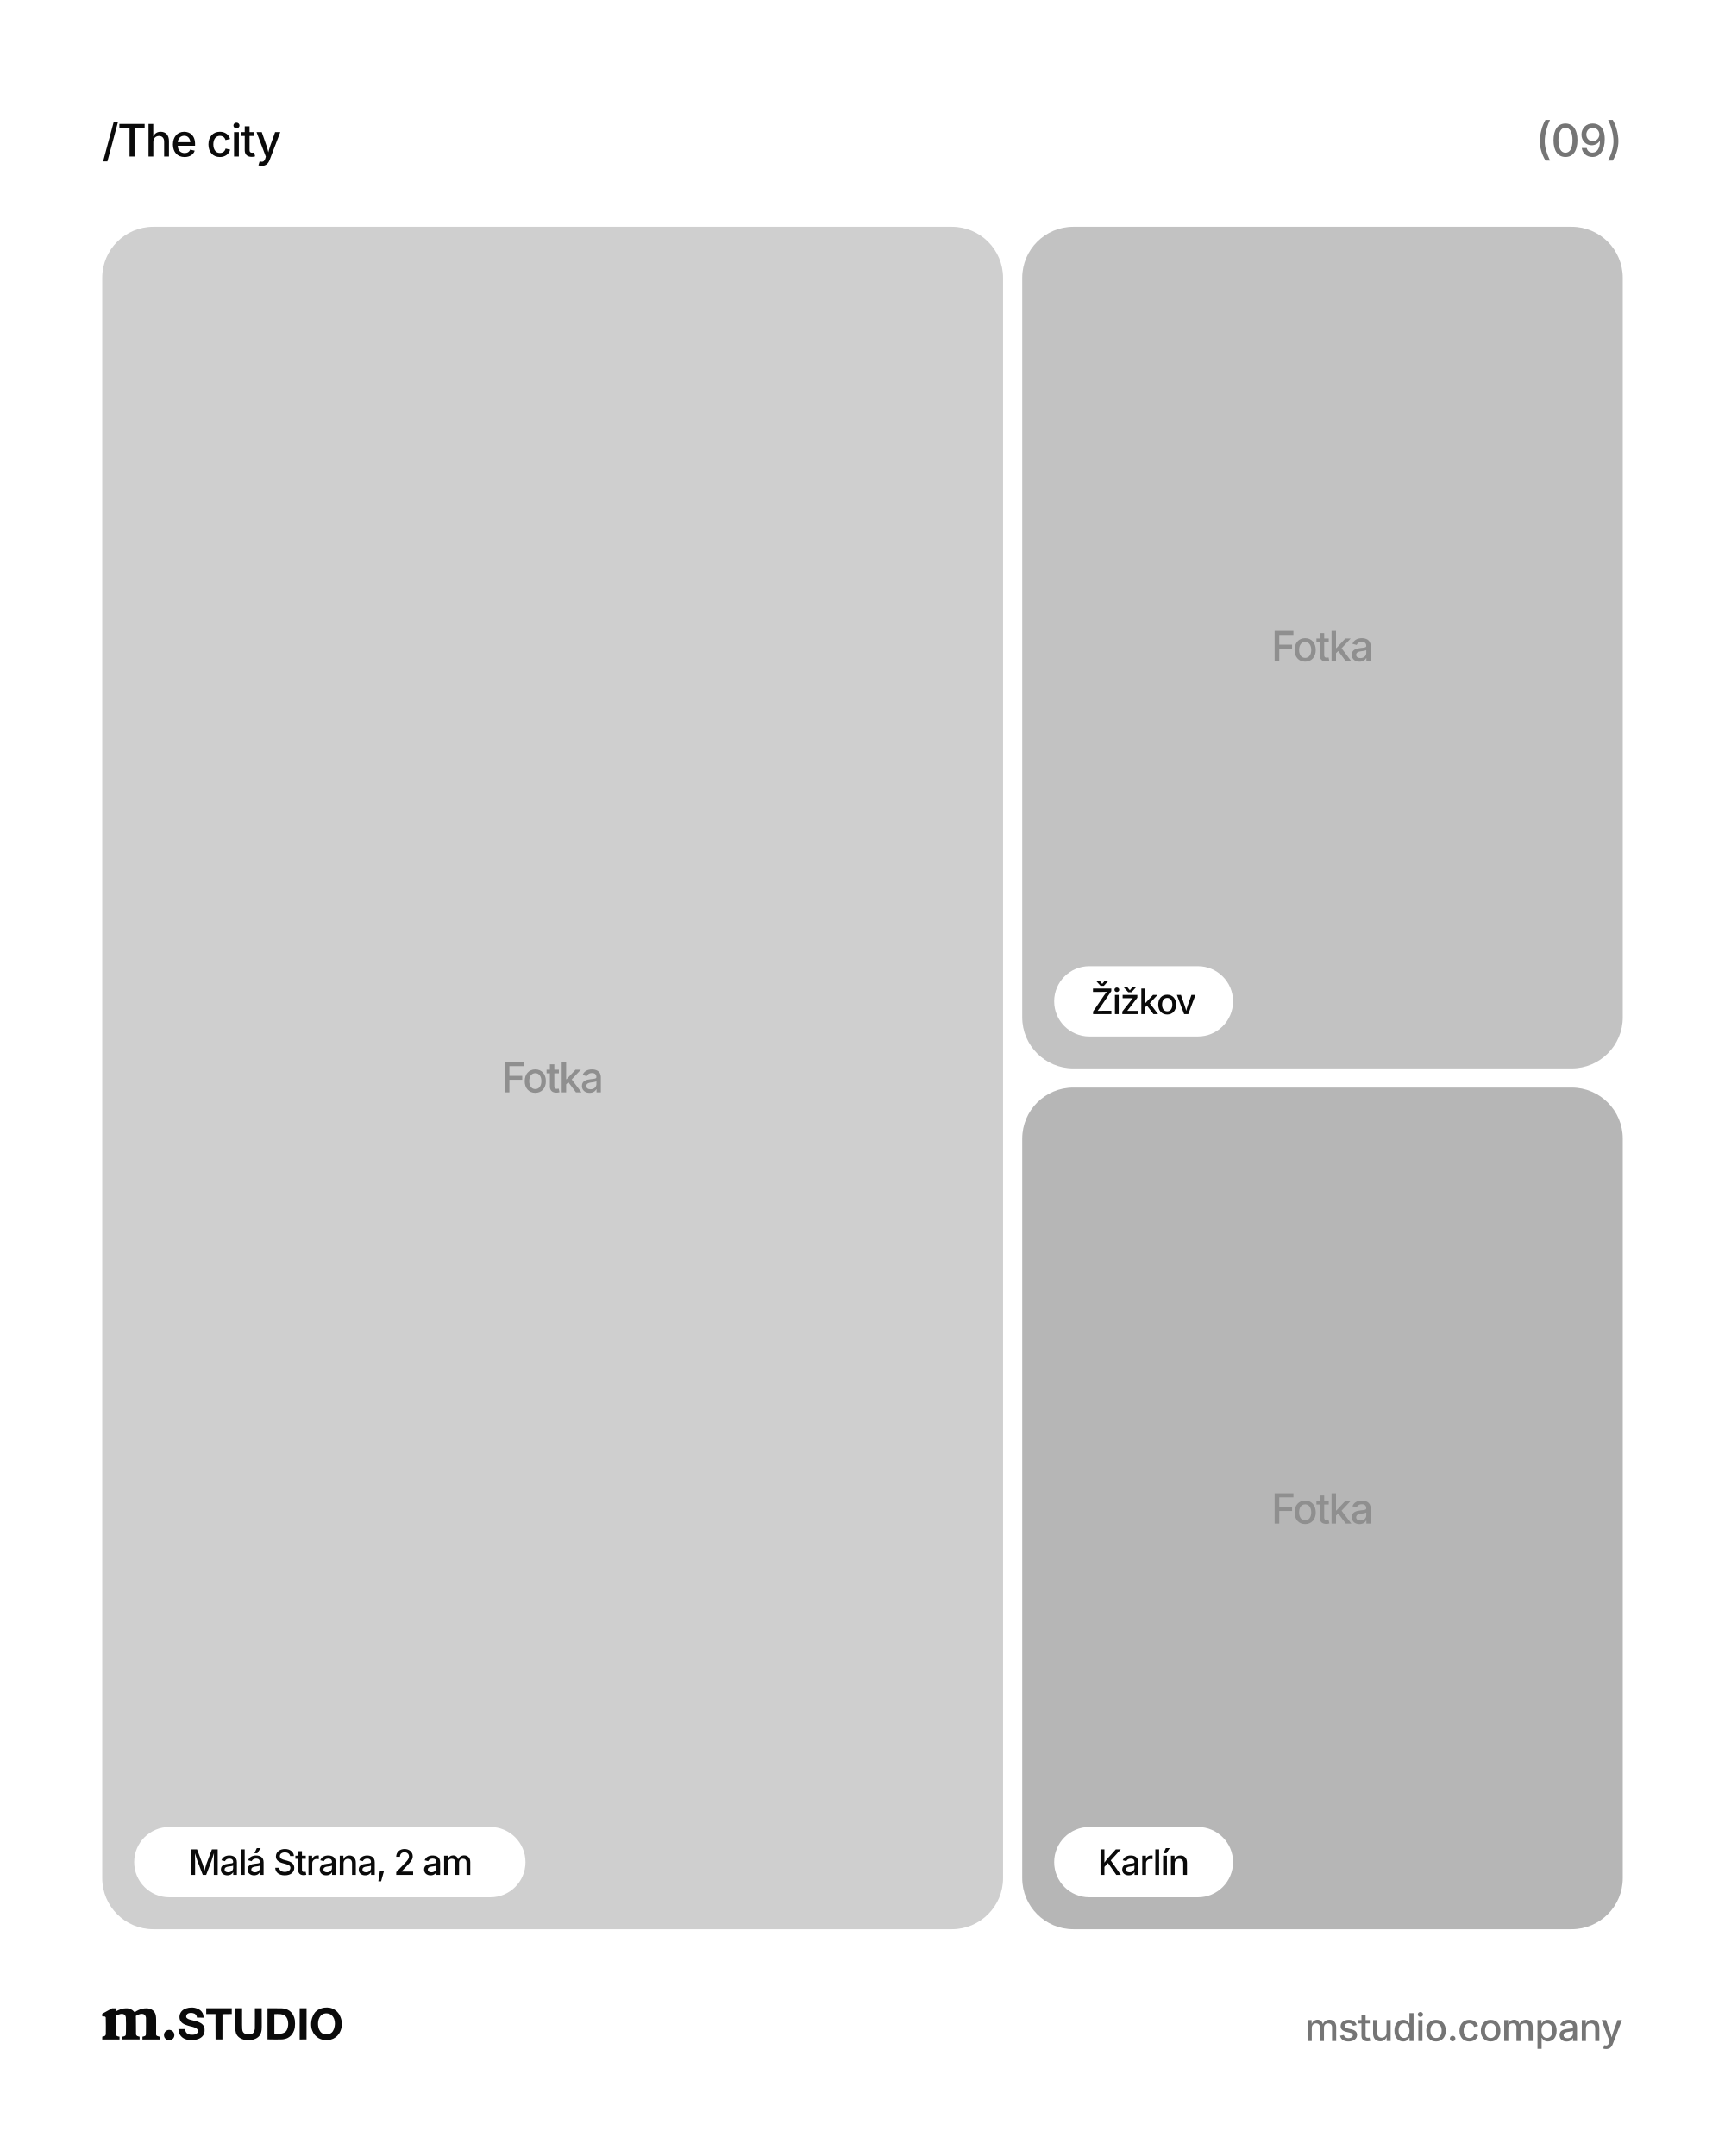
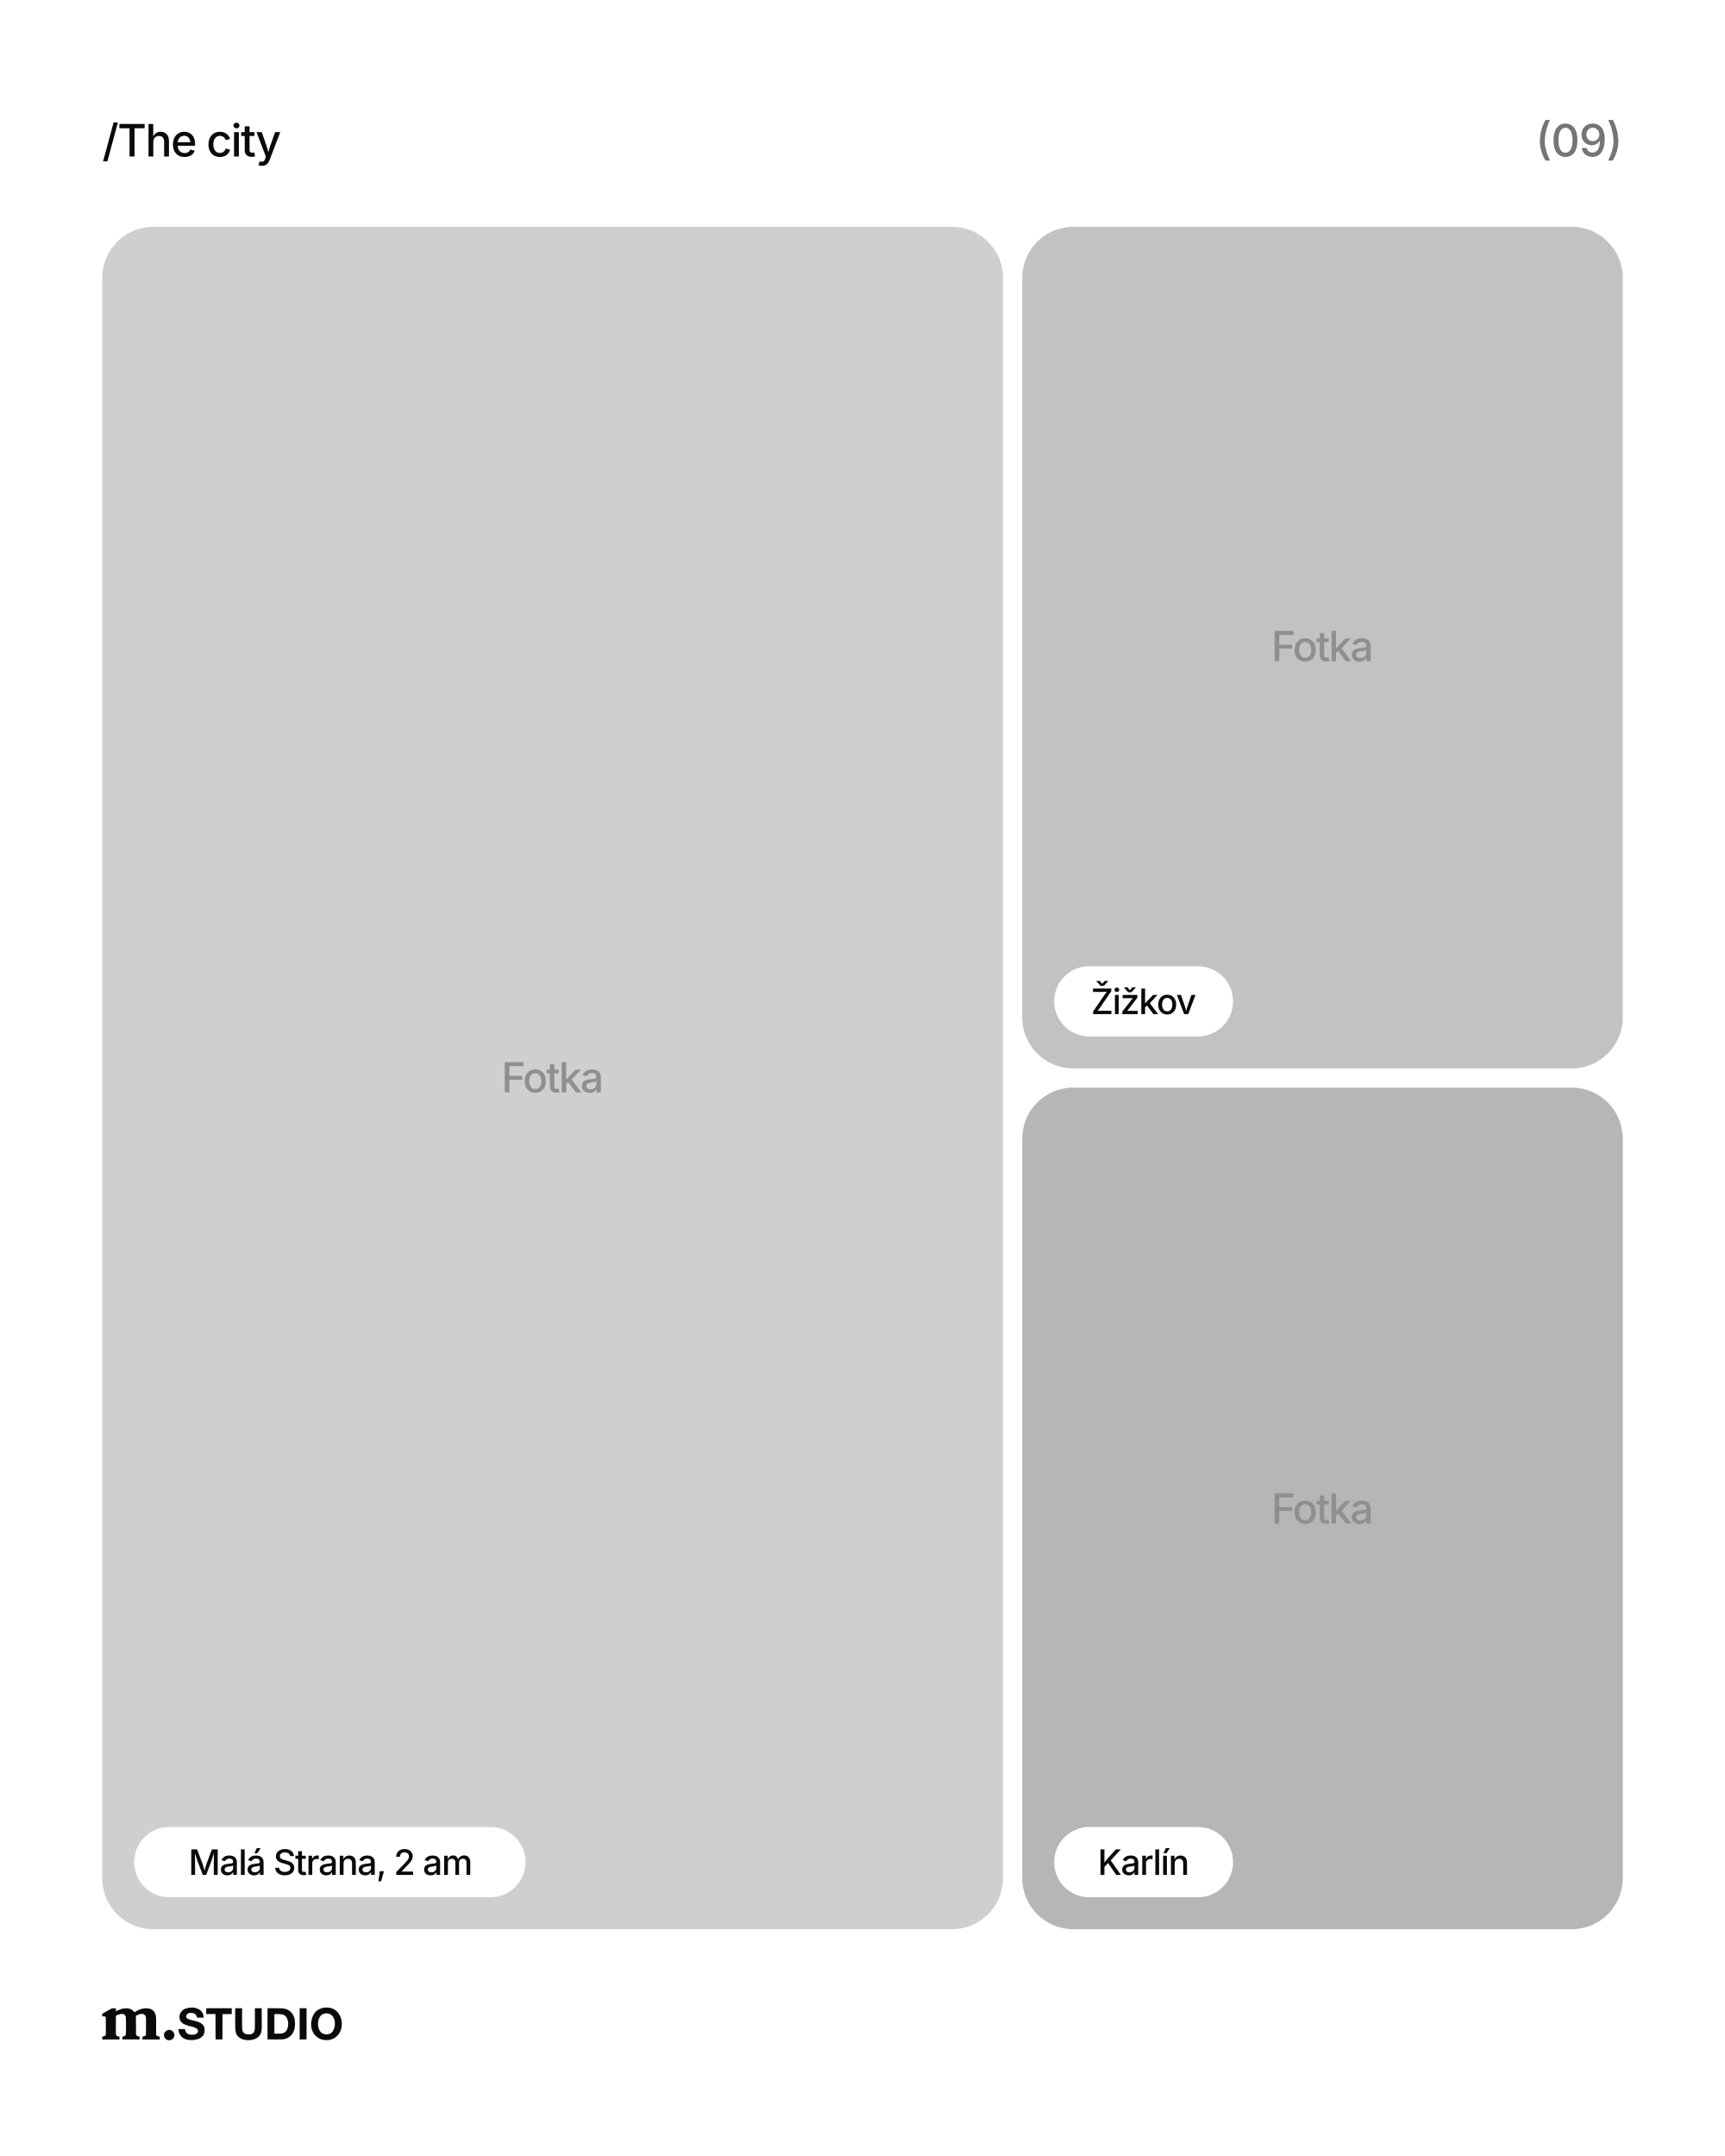
<svg xmlns="http://www.w3.org/2000/svg" width="1080" height="1350" viewBox="0 0 1080 1350">
  <rect id="Background" width="1080" height="1350" fill="#FFFFFF" />
  <g id="Section label">
    <text id="Label" x="64" y="98" font-family="Inter" font-size="28" font-weight="500" letter-spacing="-0.84" fill="#0A0A0A" text-anchor="start">/The city</text>
    <text id="Index" x="1016" y="98" font-family="Inter" font-size="28" font-weight="500" letter-spacing="-0.56" fill="#757575" text-anchor="end">(09)</text>
  </g>
  <rect id="Photo 1 – vložte obrázek" x="64" y="142" width="564" height="1066" rx="32" fill="#CFCFCF" />
  <text id="Hint – smazat" x="346" y="684" font-family="Inter" font-size="26" font-weight="500" letter-spacing="-1.04" fill="#8F8F8F" text-anchor="middle">Fotka</text>
  <g id="Tag – Malá Strana, 2 am">
    <rect x="84" y="1144" width="245" height="44" rx="22" fill="#FFFFFF" />
    <text x="207" y="1174" font-family="Inter" font-size="22" font-weight="500" letter-spacing="-0.66" fill="#0A0A0A" text-anchor="middle">Malá Strana, 2 am</text>
  </g>
  <rect id="Photo 2 – vložte obrázek" x="640" y="142" width="376" height="527" rx="32" fill="#C2C2C2" />
  <text id="Hint – smazat" x="828" y="414" font-family="Inter" font-size="26" font-weight="500" letter-spacing="-1.04" fill="#8F8F8F" text-anchor="middle">Fotka</text>
  <g id="Tag – Žižkov">
    <rect x="660" y="605" width="112" height="44" rx="22" fill="#FFFFFF" />
    <text x="716" y="635" font-family="Inter" font-size="22" font-weight="500" letter-spacing="-0.66" fill="#0A0A0A" text-anchor="middle">Žižkov</text>
  </g>
  <rect id="Photo 3 – vložte obrázek" x="640" y="681" width="376" height="527" rx="32" fill="#B6B6B6" />
  <text id="Hint – smazat" x="828" y="954" font-family="Inter" font-size="26" font-weight="500" letter-spacing="-1.04" fill="#8F8F8F" text-anchor="middle">Fotka</text>
  <g id="Tag – Karlín">
    <rect x="660" y="1144" width="112" height="44" rx="22" fill="#FFFFFF" />
    <text x="716" y="1174" font-family="Inter" font-size="22" font-weight="500" letter-spacing="-0.66" fill="#0A0A0A" text-anchor="middle">Karlín</text>
  </g>
  <g id="Footer">
    <g id="Logo m.STUDIO" transform="translate(64 1257) scale(0.04688)">
      <path fill="#0A0A0A" fill-rule="evenodd" d="M 879.37 436.51 C 864.89 433.36 853.86 426.92 842.98 415.27 C 811.69 381.76 821.75 327.27 863.08 306.46 C 892.07 291.86 927.01 299.29 947.94 324.50 C 956.60 334.93 961.33 346.26 962.94 360.46 C 965.06 379.12 960.44 396.23 949.28 411.08 C 933.78 431.70 905.14 442.11 879.37 436.51 Z  M 1923.50 435.50 C 1865.42 428.80 1820.12 403.39 1796.67 364.36 C 1787.73 349.47 1783.24 335.24 1779.53 310.00 C 1779.33 308.62 1778.89 305.70 1778.56 303.50 C 1778.23 301.30 1777.32 289.91 1776.53 278.19 C 1775.37 260.72 1775.22 234.60 1775.72 133.44 L 1776.32 10.00 L 1822.14 10.00 L 1867.96 10.00 L 1867.77 132.25 C 1867.52 301.63 1868.01 308.39 1882.16 329.55 C 1893.75 346.88 1915.15 356.74 1945.90 358.92 C 1991.95 362.18 2019.65 348.13 2031.46 315.51 C 2034.10 308.24 2037.31 293.82 2038.60 283.50 C 2039.01 280.20 2039.23 217.31 2039.08 143.75 L 2038.80 10.00 L 2084.26 10.00 L 2129.71 10.00 L 2130.44 138.80 C 2131.16 264.20 2131.06 274.47 2128.85 297.50 C 2123.33 355.12 2098.21 392.75 2049.74 415.99 C 2013.48 433.39 1967.20 440.54 1923.50 435.50 Z  M 1173.00 435.29 C 1164.03 434.73 1140.11 431.03 1131.50 428.86 C 1100.40 421.02 1077.96 408.95 1058.40 389.53 C 1040.08 371.35 1029.18 351.32 1022.51 323.61 C 1019.76 312.17 1018.00 300.21 1018.00 292.92 L 1018.00 287.98 L 1061.66 288.24 L 1105.31 288.50 L 1106.98 296.50 C 1109.65 309.29 1111.89 315.92 1116.59 325.05 C 1131.38 353.75 1159.23 365.37 1209.32 363.72 C 1226.43 363.16 1231.86 362.07 1244.88 356.56 C 1259.75 350.27 1271.81 339.95 1276.78 329.25 C 1279.01 324.45 1279.46 322.09 1279.48 314.98 C 1279.50 307.32 1279.16 305.77 1276.18 299.71 C 1267.45 281.98 1248.37 270.04 1212.56 259.91 C 1204.89 257.74 1197.69 255.79 1196.56 255.56 C 1195.43 255.34 1191.35 254.40 1187.50 253.48 C 1183.65 252.56 1179.60 251.63 1178.50 251.41 C 1163.24 248.40 1132.49 238.77 1105.51 228.56 C 1084.18 220.48 1061.22 203.55 1049.70 187.42 C 1043.84 179.20 1037.18 164.28 1034.34 153.00 C 1030.79 138.90 1030.58 117.28 1033.86 103.73 C 1040.18 77.68 1049.95 60.03 1067.32 43.33 C 1082.54 28.69 1097.58 19.99 1121.00 12.28 C 1145.06 4.36 1167.80 0.70 1193.00 0.69 C 1221.60 0.69 1245.09 4.95 1269.00 14.48 C 1284.23 20.55 1298.68 28.58 1309.45 36.98 C 1322.01 46.76 1334.98 62.69 1341.62 76.50 C 1348.51 90.83 1353.96 115.16 1353.99 131.76 L 1354.00 136.02 L 1309.82 135.76 L 1265.64 135.50 L 1263.96 127.00 C 1260.81 111.15 1257.26 104.12 1247.11 93.65 C 1236.14 82.33 1226.19 77.65 1205.34 73.97 C 1191.31 71.50 1180.25 71.47 1166.92 73.88 C 1143.86 78.06 1133.33 85.48 1124.76 103.63 C 1120.52 112.62 1119.69 124.25 1122.79 131.26 C 1128.10 143.26 1143.56 153.66 1167.50 161.32 C 1171.90 162.72 1183.83 165.90 1194.00 168.37 C 1266.09 185.87 1277.38 189.27 1300.80 200.54 C 1318.01 208.82 1328.59 215.93 1338.75 226.05 C 1353.72 240.96 1362.70 258.24 1366.04 278.55 C 1367.55 287.72 1367.51 314.31 1365.98 325.00 C 1364.42 335.86 1358.06 355.40 1353.33 363.91 C 1329.85 406.07 1283.94 429.01 1211.00 435.03 C 1200.81 435.87 1184.23 435.98 1173.00 435.29 Z  M 2972.50 435.38 C 2955.78 433.65 2934.56 428.70 2917.75 422.62 C 2879.75 408.86 2844.83 379.91 2822.16 343.35 C 2809.02 322.17 2796.58 289.40 2793.54 268.00 C 2793.19 265.52 2792.47 261.48 2791.94 259.00 C 2790.18 250.82 2789.21 224.60 2790.07 208.32 C 2792.40 164.38 2807.31 118.34 2831.43 80.66 C 2839.25 68.42 2840.67 66.58 2849.50 57.15 C 2874.67 30.27 2918.47 9.35 2963.90 2.52 C 2987.08 -0.97 3018.61 -0.29 3040.50 4.15 C 3090.93 14.39 3133.48 43.73 3162.40 88.19 C 3177.05 110.72 3190.18 143.78 3195.49 171.50 C 3199.83 194.18 3201.14 228.68 3198.47 250.00 C 3197.61 256.88 3196.72 263.18 3196.49 264.00 C 3196.26 264.82 3195.87 266.62 3195.61 268.00 C 3190.42 296.02 3178.32 326.19 3163.15 349.00 C 3136.86 388.52 3098.67 416.02 3052.50 428.68 C 3032.39 434.19 3024.88 435.16 3000.00 435.49 C 2987.07 435.65 2974.70 435.61 2972.50 435.38 Z  M 0.23 408.29 L 0.50 389.58 L 12.19 387.37 C 36.38 382.80 44.98 375.41 47.98 356.61 C 49.32 348.27 48.51 140.55 47.12 134.79 C 45.57 128.35 42.78 124.66 37.49 122.02 C 32.94 119.76 31.10 119.52 16.25 119.16 L -0.00 118.77 L 0.01 101.13 L 0.02 83.50 L 15.76 74.86 C 33.28 65.24 61.73 49.58 84.50 37.00 C 92.75 32.45 101.30 27.74 103.50 26.55 C 105.70 25.36 112.96 21.37 119.62 17.69 L 131.74 11.00 L 157.37 11.00 L 183.00 11.00 L 183.00 31.50 C 183.00 42.78 183.27 52.00 183.60 52.00 C 183.92 52.00 185.39 51.17 186.85 50.16 C 196.33 43.59 228.63 29.19 248.50 22.69 C 275.33 13.91 294.33 10.68 319.50 10.65 C 346.26 10.61 362.94 14.11 383.50 24.04 C 399.02 31.54 405.45 36.26 419.80 50.66 C 427.12 58.00 433.39 64.00 433.74 64.00 C 434.09 64.00 435.30 63.16 436.44 62.13 C 444.27 55.01 468.19 41.07 485.53 33.51 C 520.75 18.15 552.83 11.06 587.33 11.02 C 619.29 10.98 643.05 16.88 665.00 30.30 C 692.32 47.01 709.03 72.73 715.51 108.00 C 715.76 109.38 716.19 111.62 716.46 113.00 C 716.73 114.38 717.67 122.47 718.54 131.00 C 719.92 144.38 720.10 161.34 719.85 255.00 L 719.57 363.50 L 722.20 369.18 C 726.47 378.41 733.37 382.21 754.50 386.98 C 759.45 388.09 764.51 389.24 765.75 389.52 C 767.98 390.03 768.00 390.17 768.00 408.52 L 768.00 427.00 L 652.48 427.00 L 536.96 427.00 L 537.23 408.25 L 537.50 389.50 L 547.18 387.81 C 566.02 384.53 576.10 379.37 580.64 370.69 C 583.79 364.69 584.41 346.52 584.73 251.00 C 585.10 140.77 585.11 143.53 584.54 139.00 C 582.33 121.22 577.13 109.36 567.26 99.57 C 557.22 89.60 544.80 85.30 527.00 85.62 C 514.77 85.84 504.70 87.67 491.77 92.01 C 481.56 95.44 456.18 107.73 451.58 111.47 L 448.67 113.84 L 449.94 128.58 C 450.89 139.62 451.14 169.90 450.93 249.41 C 450.78 307.76 451.01 357.30 451.46 359.50 C 453.34 368.76 459.31 376.57 467.86 380.93 C 472.93 383.51 492.59 388.96 498.50 389.42 C 499.13 389.47 499.50 396.39 499.50 408.00 L 499.50 426.50 L 384.00 426.50 L 268.50 426.50 L 268.50 408.00 L 268.50 389.50 L 280.50 387.47 C 295.30 384.95 303.33 381.50 309.37 375.04 C 315.37 368.62 315.28 369.22 316.88 325.00 C 318.72 274.00 317.82 145.70 315.50 130.00 C 312.35 108.61 298.81 92.63 279.50 87.52 C 272.36 85.63 255.55 85.36 245.50 86.98 C 230.25 89.44 209.11 96.99 192.50 105.91 L 183.50 110.74 L 182.78 120.62 C 182.38 126.06 181.96 174.15 181.84 227.50 C 181.61 326.51 182.35 354.70 185.50 366.89 C 187.11 373.16 190.88 377.53 198.01 381.41 C 203.04 384.15 216.41 388.00 220.91 388.01 C 222.33 388.01 225.19 388.48 227.25 389.05 L 231.00 390.09 L 231.00 408.55 L 231.00 427.00 L 115.48 427.00 L -0.04 427.00 L 0.23 408.29 Z  M 1513.68 426.34 C 1513.30 425.97 1513.00 349.69 1513.00 256.83 L 1513.00 88.00 L 1451.00 88.00 L 1389.00 88.00 L 1389.00 49.00 L 1389.00 10.00 L 1559.50 10.00 L 1730.00 10.00 L 1730.00 49.00 L 1730.00 88.00 L 1710.16 88.00 C 1699.25 88.00 1671.36 88.30 1648.17 88.66 L 1606.01 89.33 L 1605.75 257.91 L 1605.50 426.50 L 1559.93 426.76 C 1534.86 426.90 1514.05 426.72 1513.68 426.34 Z  M 2207.46 425.75 C 2207.20 425.06 2207.10 331.35 2207.24 217.50 L 2207.50 10.50 L 2304.50 10.53 C 2399.96 10.55 2401.74 10.59 2416.74 12.81 C 2443.35 16.75 2461.16 22.04 2479.50 31.44 C 2512.63 48.42 2535.19 71.47 2551.99 105.50 C 2562.17 126.13 2567.07 140.70 2570.48 160.50 C 2571.34 165.45 2572.23 170.18 2572.48 171.00 C 2573.67 175.02 2575.07 199.53 2575.07 216.50 C 2575.07 233.53 2573.80 256.30 2572.46 263.00 C 2571.53 267.68 2571.01 270.50 2569.95 276.50 C 2563.58 312.64 2543.59 351.75 2519.10 376.00 C 2489.86 404.95 2458.05 419.69 2413.34 424.99 C 2397.64 426.86 2390.14 426.99 2302.22 427.00 C 2227.71 427.00 2207.84 426.74 2207.46 425.75 Z  M 2637.00 218.51 L 2637.00 10.00 L 2683.00 10.00 L 2729.00 10.00 L 2728.75 218.25 L 2728.50 426.50 L 2682.75 426.76 L 2637.00 427.02 L 2637.00 218.51 Z  M 3016.58 357.05 C 3042.73 351.53 3063.17 339.87 3075.24 323.60 C 3082.31 314.07 3092.73 293.39 3096.88 280.67 C 3110.36 239.38 3111.27 198.01 3099.52 160.50 C 3084.32 111.96 3050.22 83.15 3003.02 78.97 C 2976.31 76.60 2949.73 83.54 2930.98 97.77 C 2909.40 114.15 2892.16 145.25 2885.49 179.86 C 2880.83 204.03 2881.09 235.94 2886.14 260.50 C 2895.17 304.37 2920.07 339.01 2951.18 351.01 C 2971.29 358.76 2997.15 361.15 3016.58 357.05 Z  M 2391.42 348.01 C 2398.23 346.92 2404.86 345.62 2406.15 345.13 C 2407.44 344.64 2408.72 344.26 2409.00 344.28 C 2410.50 344.41 2421.41 340.30 2427.30 337.37 C 2452.13 325.07 2463.73 310.66 2474.35 278.91 C 2492.33 225.24 2484.06 160.20 2454.60 123.42 C 2432.91 96.34 2405.77 87.99 2339.50 88.01 C 2323.00 88.01 2307.14 88.30 2304.25 88.65 L 2299.00 89.28 L 2299.00 219.10 L 2299.00 348.93 L 2309.25 349.25 C 2314.89 349.43 2332.89 349.67 2349.27 349.79 C 2374.84 349.97 2380.78 349.72 2391.42 348.01 Z" />
    </g>
-     <text id="Web" x="1016" y="1278" font-family="Inter" font-size="24" font-weight="500" letter-spacing="-0.48" fill="#757575" text-anchor="end">mstudio.company</text>
  </g>
</svg>
